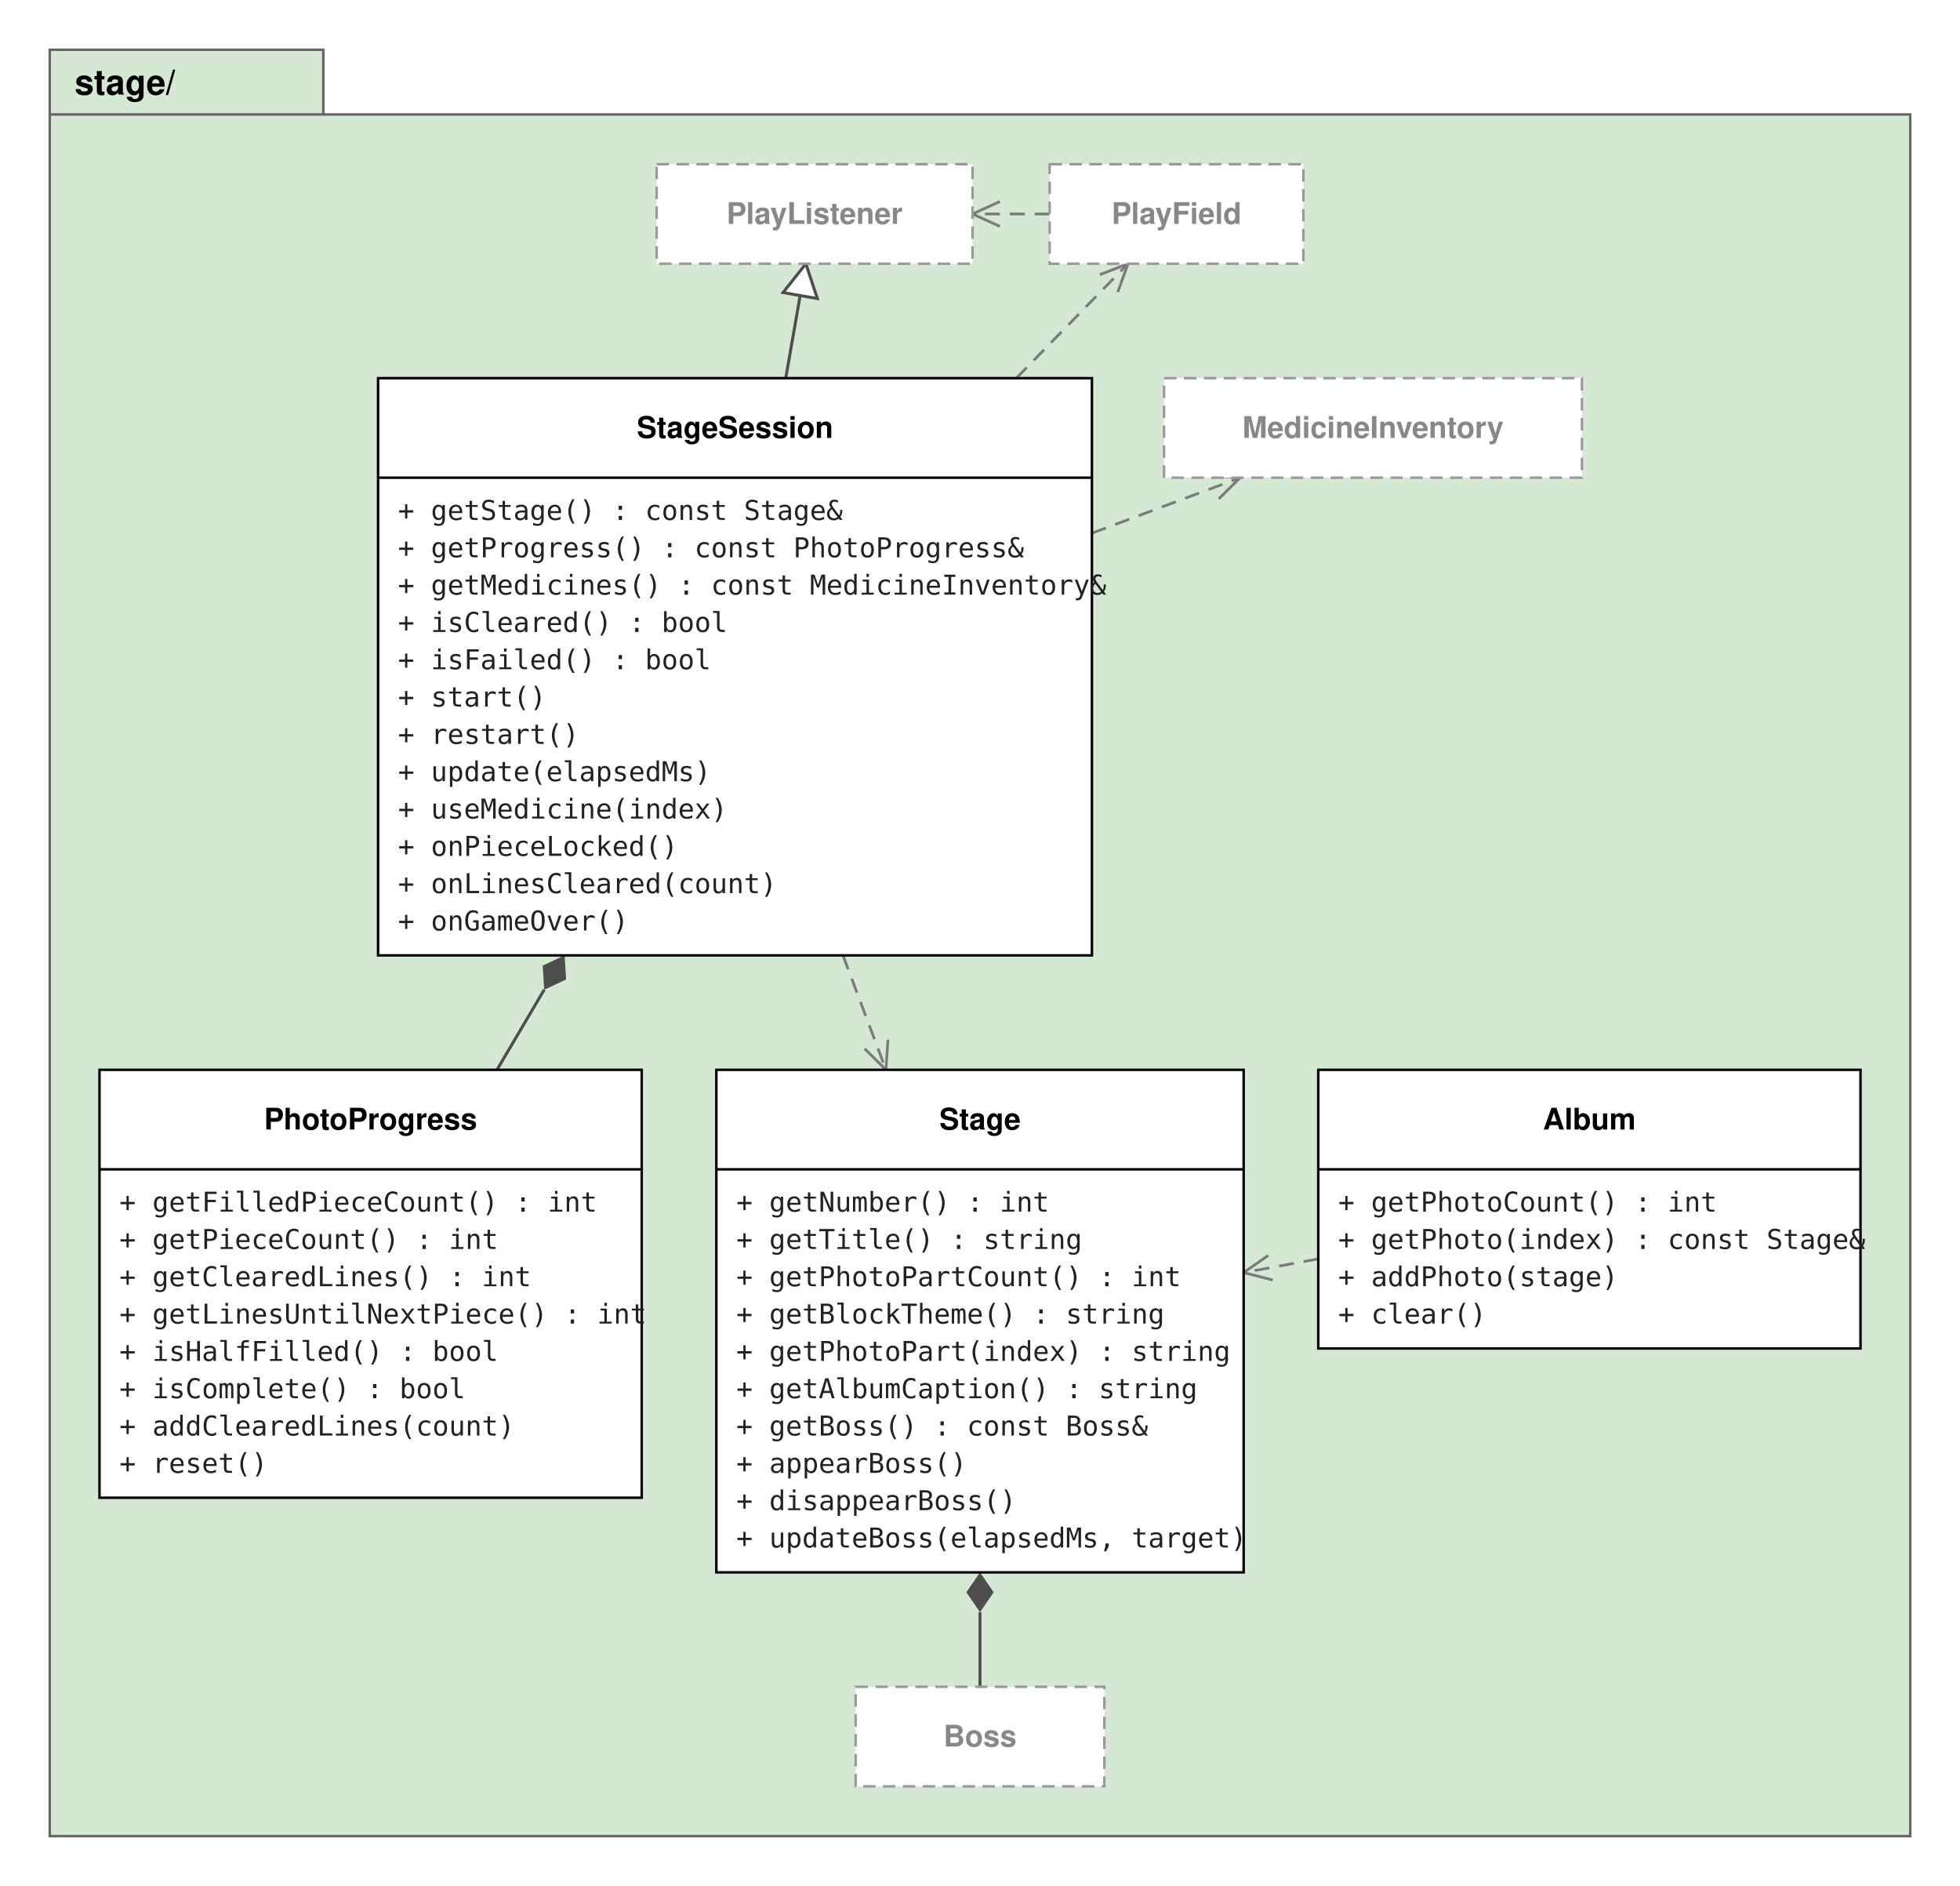
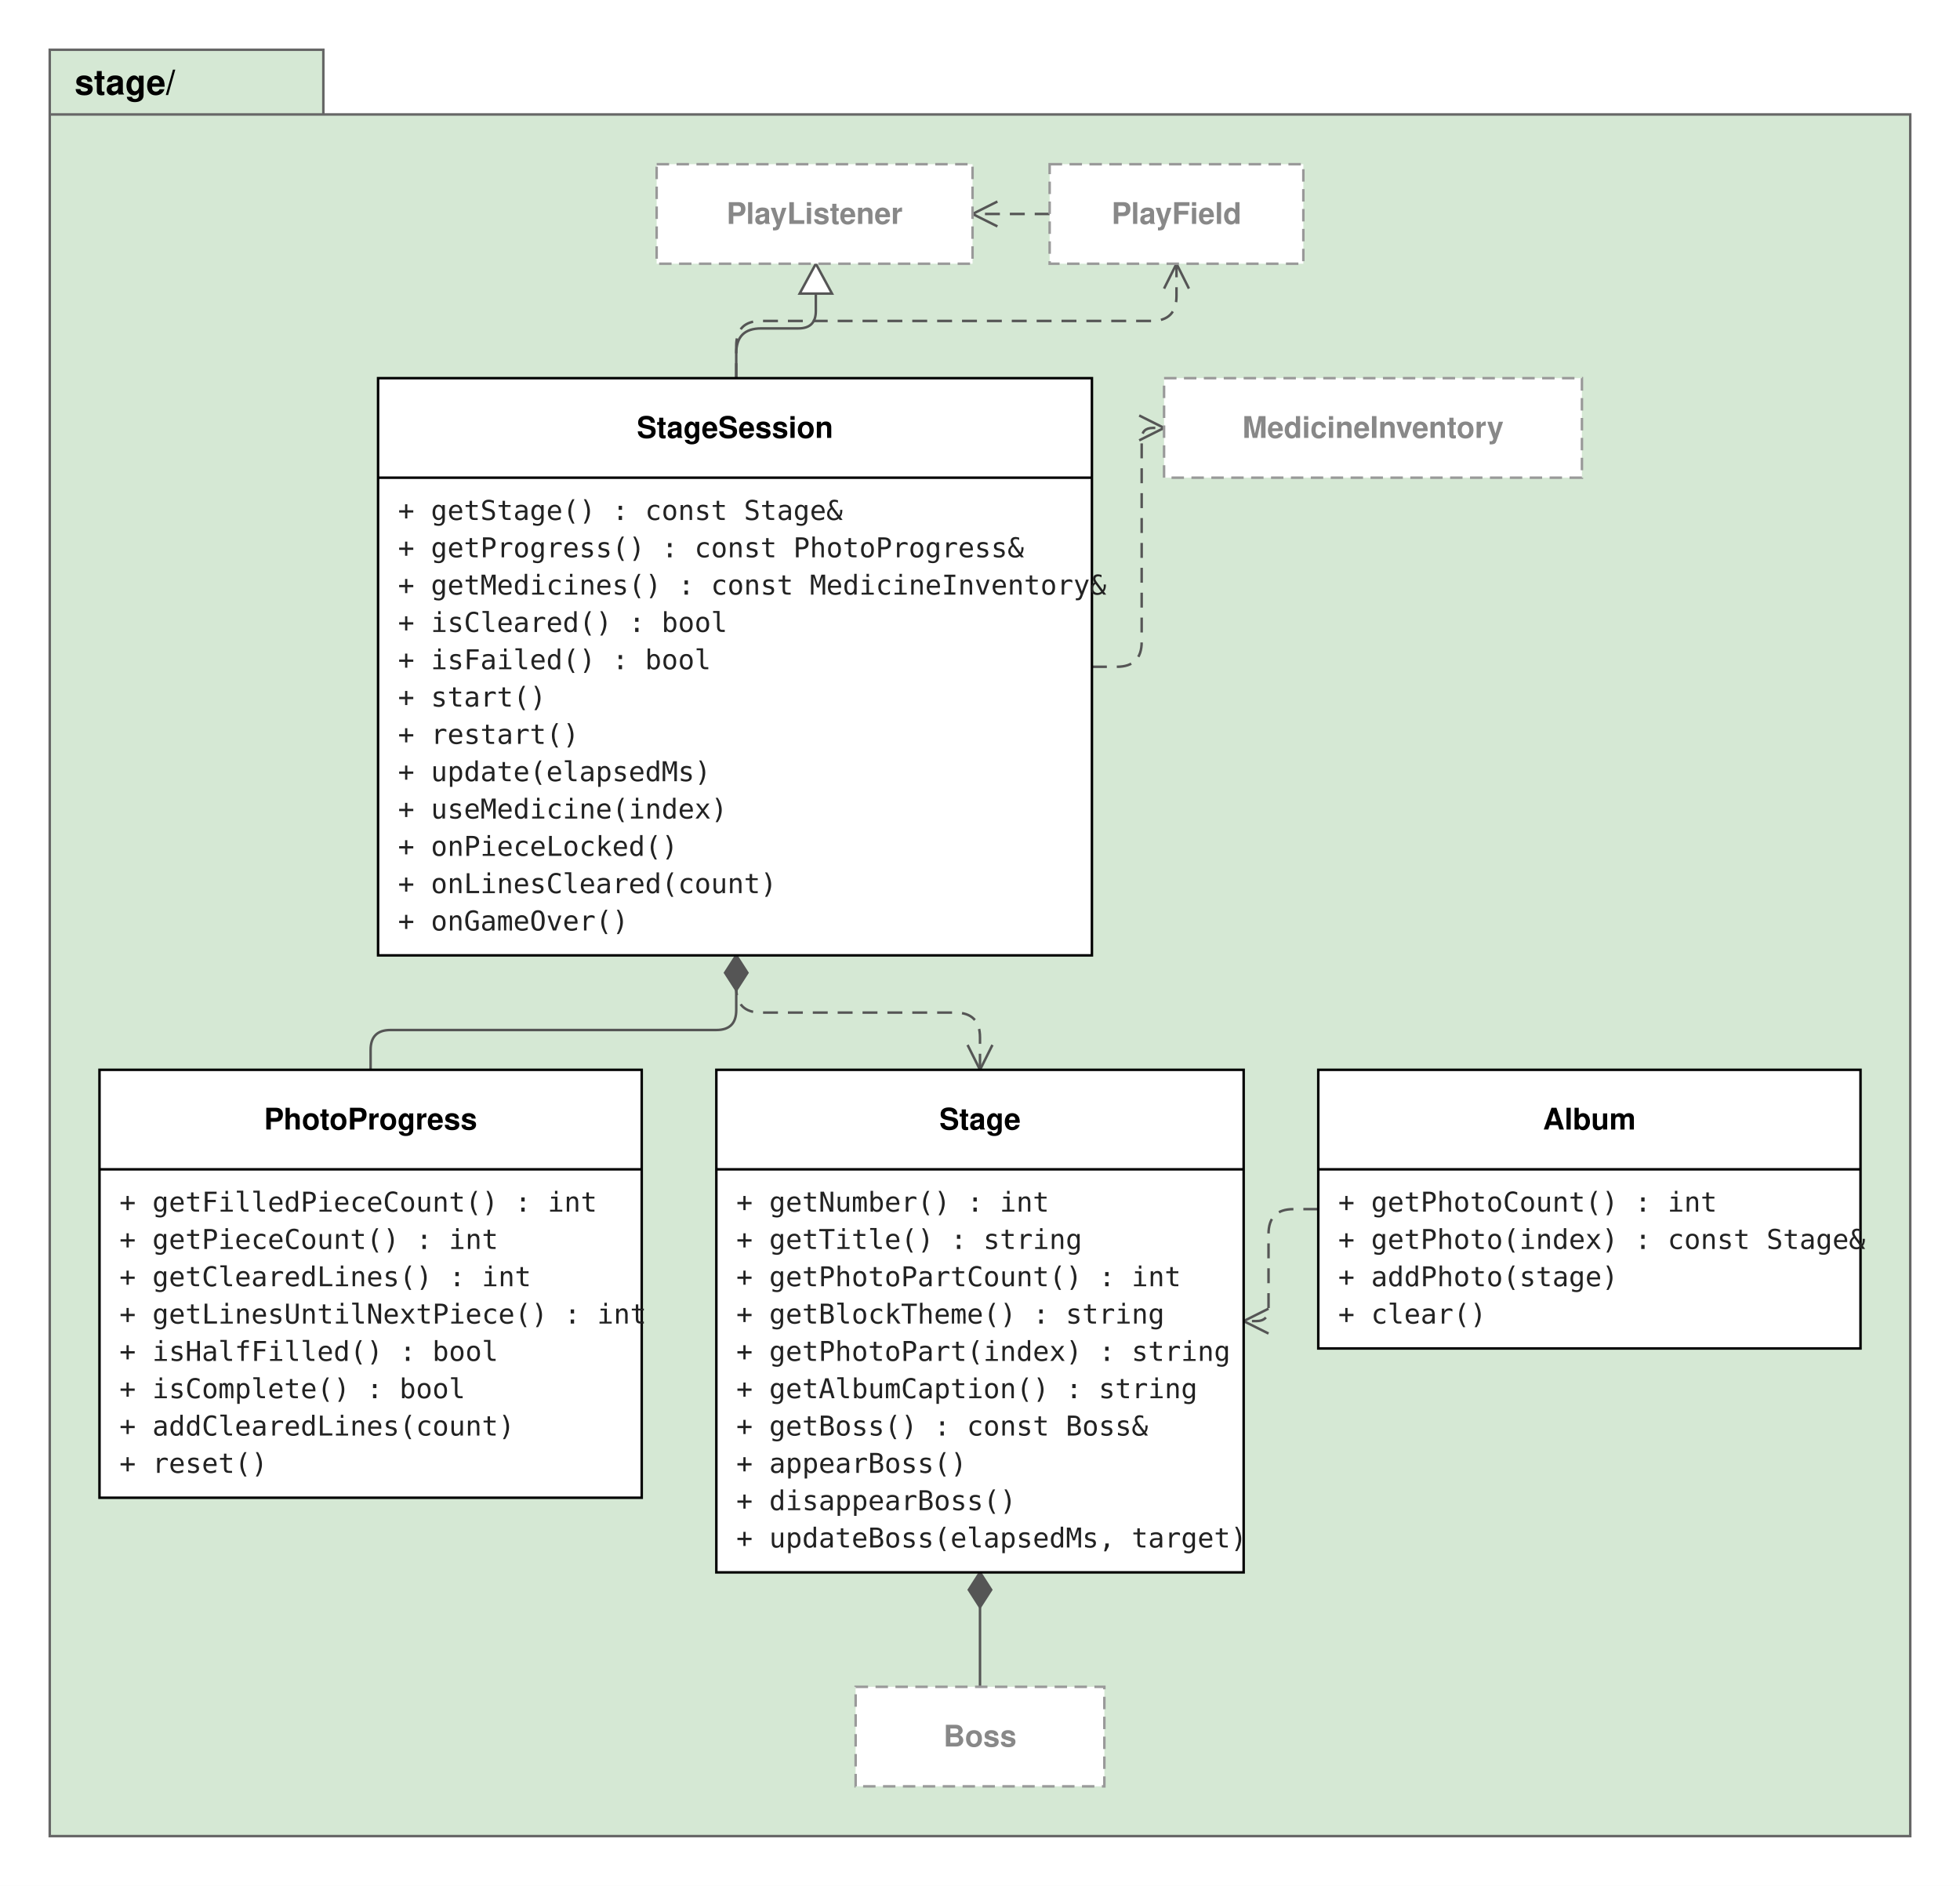
<svg xmlns="http://www.w3.org/2000/svg" width="788" height="758" viewBox="-20 -20 788 758">
  <rect x="-20" y="-20" width="788" height="758" fill="#ffffff" />
  <path d="M 0 0 L 110 0 L 110 26 L 748 26 L 748 718 L 0 718 Z" fill="#d5e8d4" stroke="none" />
  <path d="M 0 26 L 0 0 L 110 0 L 110 26 M 0 26 L 748 26 L 748 718 L 0 718 Z" fill="none" stroke="#666666" />
  <text x="10.0" y="18.0" font-family="Helvetica, Arial, 'Malgun Gothic', 'Apple SD Gothic Neo', sans-serif" font-size="14" font-weight="bold" font-style="normal" text-anchor="start" fill="#000000">stage/</text>
-   <line x1="295.9" y1="132.0" x2="301.7" y2="98.8" stroke="#4d4d4d" stroke-width="1.2" />
-   <polygon points="304.0,86.0 308.6,100.0 294.8,97.6" fill="#ffffff" stroke="#4d4d4d" stroke-width="1.2" />
-   <line x1="198.8" y1="377.8" x2="179.8" y2="410.0" stroke="#4d4d4d" stroke-width="1.2" />
-   <polygon points="207.0,364.0 198.2,368.1 198.8,377.8 207.6,373.7" fill="#4d4d4d" />
-   <line x1="374.0" y1="628.0" x2="374.0" y2="658.0" stroke="#4d4d4d" stroke-width="1.2" />
-   <polygon points="374.0,612.0 368.5,620.0 374.0,628.0 379.5,620.0" fill="#4d4d4d" />
-   <line x1="402.0" y1="66.0" x2="371.0" y2="66.0" stroke="#7a7a7a" stroke-width="1.1" stroke-dasharray="6 4" />
-   <polyline points="382.0,61.0 371.0,66.0 382.0,71.0" fill="none" stroke="#7a7a7a" stroke-width="1.1" />
-   <line x1="388.6" y1="132.0" x2="433.5" y2="86.0" stroke="#7a7a7a" stroke-width="1.1" stroke-dasharray="6 4" />
-   <polyline points="429.4,97.4 433.5,86.0 422.2,90.4" fill="none" stroke="#7a7a7a" stroke-width="1.1" />
-   <line x1="318.9" y1="364.0" x2="336.2" y2="410.0" stroke="#7a7a7a" stroke-width="1.1" stroke-dasharray="6 4" />
-   <polyline points="327.6,401.5 336.2,410.0 337.0,397.9" fill="none" stroke="#7a7a7a" stroke-width="1.1" />
-   <line x1="419.0" y1="194.3" x2="478.6" y2="172.0" stroke="#7a7a7a" stroke-width="1.1" stroke-dasharray="6 4" />
-   <polyline points="470.0,180.5 478.6,172.0 466.5,171.2" fill="none" stroke="#7a7a7a" stroke-width="1.1" />
-   <line x1="510.0" y1="486.0" x2="480.0" y2="491.5" stroke="#7a7a7a" stroke-width="1.1" stroke-dasharray="6 4" />
-   <polyline points="489.9,484.6 480.0,491.5 491.7,494.5" fill="none" stroke="#7a7a7a" stroke-width="1.1" />
+   <path d="M 276.0 132.0 L 276.0 122.0 Q 276.0 112.0 286.0 112.0 L 301.0 112.0 Q 308.0 112.0 308.0 105.0 L 308.0 98.0" fill="none" stroke="#555555" />
+   <polygon points="308.0,86.0 314.5,98.0 301.5,98.0" fill="#ffffff" stroke="#555555" />
+   <path d="M 276.0 378.0 L 276.0 386.0 Q 276.0 394.0 268.0 394.0 L 137.0 394.0 Q 129.0 394.0 129.0 402.0 L 129.0 410.0" fill="none" stroke="#555555" />
+   <polygon points="276.0,364.0 271.5,371.0 276.0,378.0 280.5,371.0" fill="#555555" stroke="#555555" />
+   <path d="M 374.0 626.0 L 374.0 658.0" fill="none" stroke="#555555" />
+   <polygon points="374.0,612.0 369.5,619.0 374.0,626.0 378.5,619.0" fill="#555555" stroke="#555555" />
+   <path d="M 402.0 66.0 L 371.0 66.0" fill="none" stroke="#555555" stroke-dasharray="6 4" />
+   <polyline points="381.0,61.0 371.0,66.0 381.0,71.0" fill="none" stroke="#555555" />
+   <path d="M 276.0 132.0 L 276.0 119.0 Q 276.0 109.0 286.0 109.0 L 443.0 109.0 Q 453.0 109.0 453.0 99.0 L 453.0 86.0" fill="none" stroke="#555555" stroke-dasharray="6 4" />
+   <polyline points="458.0,96.0 453.0,86.0 448.0,96.0" fill="none" stroke="#555555" />
+   <path d="M 276.0 364.0 L 276.0 377.0 Q 276.0 387.0 286.0 387.0 L 364.0 387.0 Q 374.0 387.0 374.0 397.0 L 374.0 410.0" fill="none" stroke="#555555" stroke-dasharray="6 4" />
+   <polyline points="369.0,400.0 374.0,410.0 379.0,400.0" fill="none" stroke="#555555" />
+   <path d="M 419.0 248.0 L 429.0 248.0 Q 439.0 248.0 439.0 238.0 L 439.0 156.5 Q 439.0 152.0 443.5 152.0 L 448.0 152.0" fill="none" stroke="#555555" stroke-dasharray="6 4" />
+   <polyline points="438.0,157.0 448.0,152.0 438.0,147.0" fill="none" stroke="#555555" />
+   <path d="M 510.0 466.0 L 500.0 466.0 Q 490.0 466.0 490.0 476.0 L 490.0 506.0 Q 490.0 511.0 485.0 511.0 L 480.0 511.0" fill="none" stroke="#555555" stroke-dasharray="6 4" />
+   <polyline points="490.0,506.0 480.0,511.0 490.0,516.0" fill="none" stroke="#555555" />
  <rect x="244" y="46" width="127" height="40" fill="#ffffff" stroke="#999999" stroke-dasharray="5 3" />
  <text x="307.5" y="70.0" font-family="Helvetica, Arial, 'Malgun Gothic', 'Apple SD Gothic Neo', sans-serif" font-size="12" font-weight="bold" font-style="normal" text-anchor="middle" fill="#888888">PlayListener</text>
  <rect x="402" y="46" width="102" height="40" fill="#ffffff" stroke="#999999" stroke-dasharray="5 3" />
  <text x="453.0" y="70.0" font-family="Helvetica, Arial, 'Malgun Gothic', 'Apple SD Gothic Neo', sans-serif" font-size="12" font-weight="bold" font-style="normal" text-anchor="middle" fill="#888888">PlayField</text>
  <rect x="132" y="132" width="287" height="232" fill="#ffffff" stroke="#000000" />
  <line x1="132" y1="172" x2="419" y2="172" stroke="#000000" />
  <text x="275.5" y="156.0" font-family="Helvetica, Arial, 'Malgun Gothic', 'Apple SD Gothic Neo', sans-serif" font-size="12" font-weight="bold" font-style="normal" text-anchor="middle" fill="#000000">StageSession</text>
  <text x="140.0" y="189.0" font-family="Consolas, Menlo, 'D2Coding', monospace" font-size="11" font-weight="normal" font-style="normal" text-anchor="start" fill="#222">+ getStage() : const Stage&amp;</text>
  <text x="140.0" y="204.0" font-family="Consolas, Menlo, 'D2Coding', monospace" font-size="11" font-weight="normal" font-style="normal" text-anchor="start" fill="#222">+ getProgress() : const PhotoProgress&amp;</text>
  <text x="140.0" y="219.0" font-family="Consolas, Menlo, 'D2Coding', monospace" font-size="11" font-weight="normal" font-style="normal" text-anchor="start" fill="#222">+ getMedicines() : const MedicineInventory&amp;</text>
  <text x="140.0" y="234.0" font-family="Consolas, Menlo, 'D2Coding', monospace" font-size="11" font-weight="normal" font-style="normal" text-anchor="start" fill="#222">+ isCleared() : bool</text>
  <text x="140.0" y="249.0" font-family="Consolas, Menlo, 'D2Coding', monospace" font-size="11" font-weight="normal" font-style="normal" text-anchor="start" fill="#222">+ isFailed() : bool</text>
  <text x="140.0" y="264.0" font-family="Consolas, Menlo, 'D2Coding', monospace" font-size="11" font-weight="normal" font-style="normal" text-anchor="start" fill="#222">+ start()</text>
  <text x="140.0" y="279.0" font-family="Consolas, Menlo, 'D2Coding', monospace" font-size="11" font-weight="normal" font-style="normal" text-anchor="start" fill="#222">+ restart()</text>
  <text x="140.0" y="294.0" font-family="Consolas, Menlo, 'D2Coding', monospace" font-size="11" font-weight="normal" font-style="normal" text-anchor="start" fill="#222">+ update(elapsedMs)</text>
  <text x="140.0" y="309.0" font-family="Consolas, Menlo, 'D2Coding', monospace" font-size="11" font-weight="normal" font-style="normal" text-anchor="start" fill="#222">+ useMedicine(index)</text>
  <text x="140.0" y="324.0" font-family="Consolas, Menlo, 'D2Coding', monospace" font-size="11" font-weight="normal" font-style="normal" text-anchor="start" fill="#222">+ onPieceLocked()</text>
  <text x="140.0" y="339.0" font-family="Consolas, Menlo, 'D2Coding', monospace" font-size="11" font-weight="normal" font-style="normal" text-anchor="start" fill="#222">+ onLinesCleared(count)</text>
  <text x="140.0" y="354.0" font-family="Consolas, Menlo, 'D2Coding', monospace" font-size="11" font-weight="normal" font-style="normal" text-anchor="start" fill="#222">+ onGameOver()</text>
  <rect x="448" y="132" width="168" height="40" fill="#ffffff" stroke="#999999" stroke-dasharray="5 3" />
  <text x="532.0" y="156.0" font-family="Helvetica, Arial, 'Malgun Gothic', 'Apple SD Gothic Neo', sans-serif" font-size="12" font-weight="bold" font-style="normal" text-anchor="middle" fill="#888888">MedicineInventory</text>
  <rect x="20" y="410" width="218" height="172" fill="#ffffff" stroke="#000000" />
  <line x1="20" y1="450" x2="238" y2="450" stroke="#000000" />
  <text x="129.0" y="434.0" font-family="Helvetica, Arial, 'Malgun Gothic', 'Apple SD Gothic Neo', sans-serif" font-size="12" font-weight="bold" font-style="normal" text-anchor="middle" fill="#000000">PhotoProgress</text>
  <text x="28.0" y="467.0" font-family="Consolas, Menlo, 'D2Coding', monospace" font-size="11" font-weight="normal" font-style="normal" text-anchor="start" fill="#222">+ getFilledPieceCount() : int</text>
  <text x="28.0" y="482.0" font-family="Consolas, Menlo, 'D2Coding', monospace" font-size="11" font-weight="normal" font-style="normal" text-anchor="start" fill="#222">+ getPieceCount() : int</text>
  <text x="28.0" y="497.0" font-family="Consolas, Menlo, 'D2Coding', monospace" font-size="11" font-weight="normal" font-style="normal" text-anchor="start" fill="#222">+ getClearedLines() : int</text>
  <text x="28.0" y="512.0" font-family="Consolas, Menlo, 'D2Coding', monospace" font-size="11" font-weight="normal" font-style="normal" text-anchor="start" fill="#222">+ getLinesUntilNextPiece() : int</text>
  <text x="28.0" y="527.0" font-family="Consolas, Menlo, 'D2Coding', monospace" font-size="11" font-weight="normal" font-style="normal" text-anchor="start" fill="#222">+ isHalfFilled() : bool</text>
  <text x="28.0" y="542.0" font-family="Consolas, Menlo, 'D2Coding', monospace" font-size="11" font-weight="normal" font-style="normal" text-anchor="start" fill="#222">+ isComplete() : bool</text>
  <text x="28.0" y="557.0" font-family="Consolas, Menlo, 'D2Coding', monospace" font-size="11" font-weight="normal" font-style="normal" text-anchor="start" fill="#222">+ addClearedLines(count)</text>
  <text x="28.0" y="572.0" font-family="Consolas, Menlo, 'D2Coding', monospace" font-size="11" font-weight="normal" font-style="normal" text-anchor="start" fill="#222">+ reset()</text>
  <rect x="268" y="410" width="212" height="202" fill="#ffffff" stroke="#000000" />
  <line x1="268" y1="450" x2="480" y2="450" stroke="#000000" />
  <text x="374.0" y="434.0" font-family="Helvetica, Arial, 'Malgun Gothic', 'Apple SD Gothic Neo', sans-serif" font-size="12" font-weight="bold" font-style="normal" text-anchor="middle" fill="#000000">Stage</text>
  <text x="276.0" y="467.0" font-family="Consolas, Menlo, 'D2Coding', monospace" font-size="11" font-weight="normal" font-style="normal" text-anchor="start" fill="#222">+ getNumber() : int</text>
  <text x="276.0" y="482.0" font-family="Consolas, Menlo, 'D2Coding', monospace" font-size="11" font-weight="normal" font-style="normal" text-anchor="start" fill="#222">+ getTitle() : string</text>
  <text x="276.0" y="497.0" font-family="Consolas, Menlo, 'D2Coding', monospace" font-size="11" font-weight="normal" font-style="normal" text-anchor="start" fill="#222">+ getPhotoPartCount() : int</text>
  <text x="276.0" y="512.0" font-family="Consolas, Menlo, 'D2Coding', monospace" font-size="11" font-weight="normal" font-style="normal" text-anchor="start" fill="#222">+ getBlockTheme() : string</text>
  <text x="276.0" y="527.0" font-family="Consolas, Menlo, 'D2Coding', monospace" font-size="11" font-weight="normal" font-style="normal" text-anchor="start" fill="#222">+ getPhotoPart(index) : string</text>
  <text x="276.0" y="542.0" font-family="Consolas, Menlo, 'D2Coding', monospace" font-size="11" font-weight="normal" font-style="normal" text-anchor="start" fill="#222">+ getAlbumCaption() : string</text>
  <text x="276.0" y="557.0" font-family="Consolas, Menlo, 'D2Coding', monospace" font-size="11" font-weight="normal" font-style="normal" text-anchor="start" fill="#222">+ getBoss() : const Boss&amp;</text>
  <text x="276.0" y="572.0" font-family="Consolas, Menlo, 'D2Coding', monospace" font-size="11" font-weight="normal" font-style="normal" text-anchor="start" fill="#222">+ appearBoss()</text>
  <text x="276.0" y="587.0" font-family="Consolas, Menlo, 'D2Coding', monospace" font-size="11" font-weight="normal" font-style="normal" text-anchor="start" fill="#222">+ disappearBoss()</text>
  <text x="276.0" y="602.0" font-family="Consolas, Menlo, 'D2Coding', monospace" font-size="11" font-weight="normal" font-style="normal" text-anchor="start" fill="#222">+ updateBoss(elapsedMs, target)</text>
  <rect x="510" y="410" width="218" height="112" fill="#ffffff" stroke="#000000" />
  <line x1="510" y1="450" x2="728" y2="450" stroke="#000000" />
  <text x="619.0" y="434.0" font-family="Helvetica, Arial, 'Malgun Gothic', 'Apple SD Gothic Neo', sans-serif" font-size="12" font-weight="bold" font-style="normal" text-anchor="middle" fill="#000000">Album</text>
  <text x="518.0" y="467.0" font-family="Consolas, Menlo, 'D2Coding', monospace" font-size="11" font-weight="normal" font-style="normal" text-anchor="start" fill="#222">+ getPhotoCount() : int</text>
  <text x="518.0" y="482.0" font-family="Consolas, Menlo, 'D2Coding', monospace" font-size="11" font-weight="normal" font-style="normal" text-anchor="start" fill="#222">+ getPhoto(index) : const Stage&amp;</text>
  <text x="518.0" y="497.0" font-family="Consolas, Menlo, 'D2Coding', monospace" font-size="11" font-weight="normal" font-style="normal" text-anchor="start" fill="#222">+ addPhoto(stage)</text>
  <text x="518.0" y="512.0" font-family="Consolas, Menlo, 'D2Coding', monospace" font-size="11" font-weight="normal" font-style="normal" text-anchor="start" fill="#222">+ clear()</text>
  <rect x="324" y="658" width="100" height="40" fill="#ffffff" stroke="#999999" stroke-dasharray="5 3" />
  <text x="374.0" y="682.0" font-family="Helvetica, Arial, 'Malgun Gothic', 'Apple SD Gothic Neo', sans-serif" font-size="12" font-weight="bold" font-style="normal" text-anchor="middle" fill="#888888">Boss</text>
</svg>
